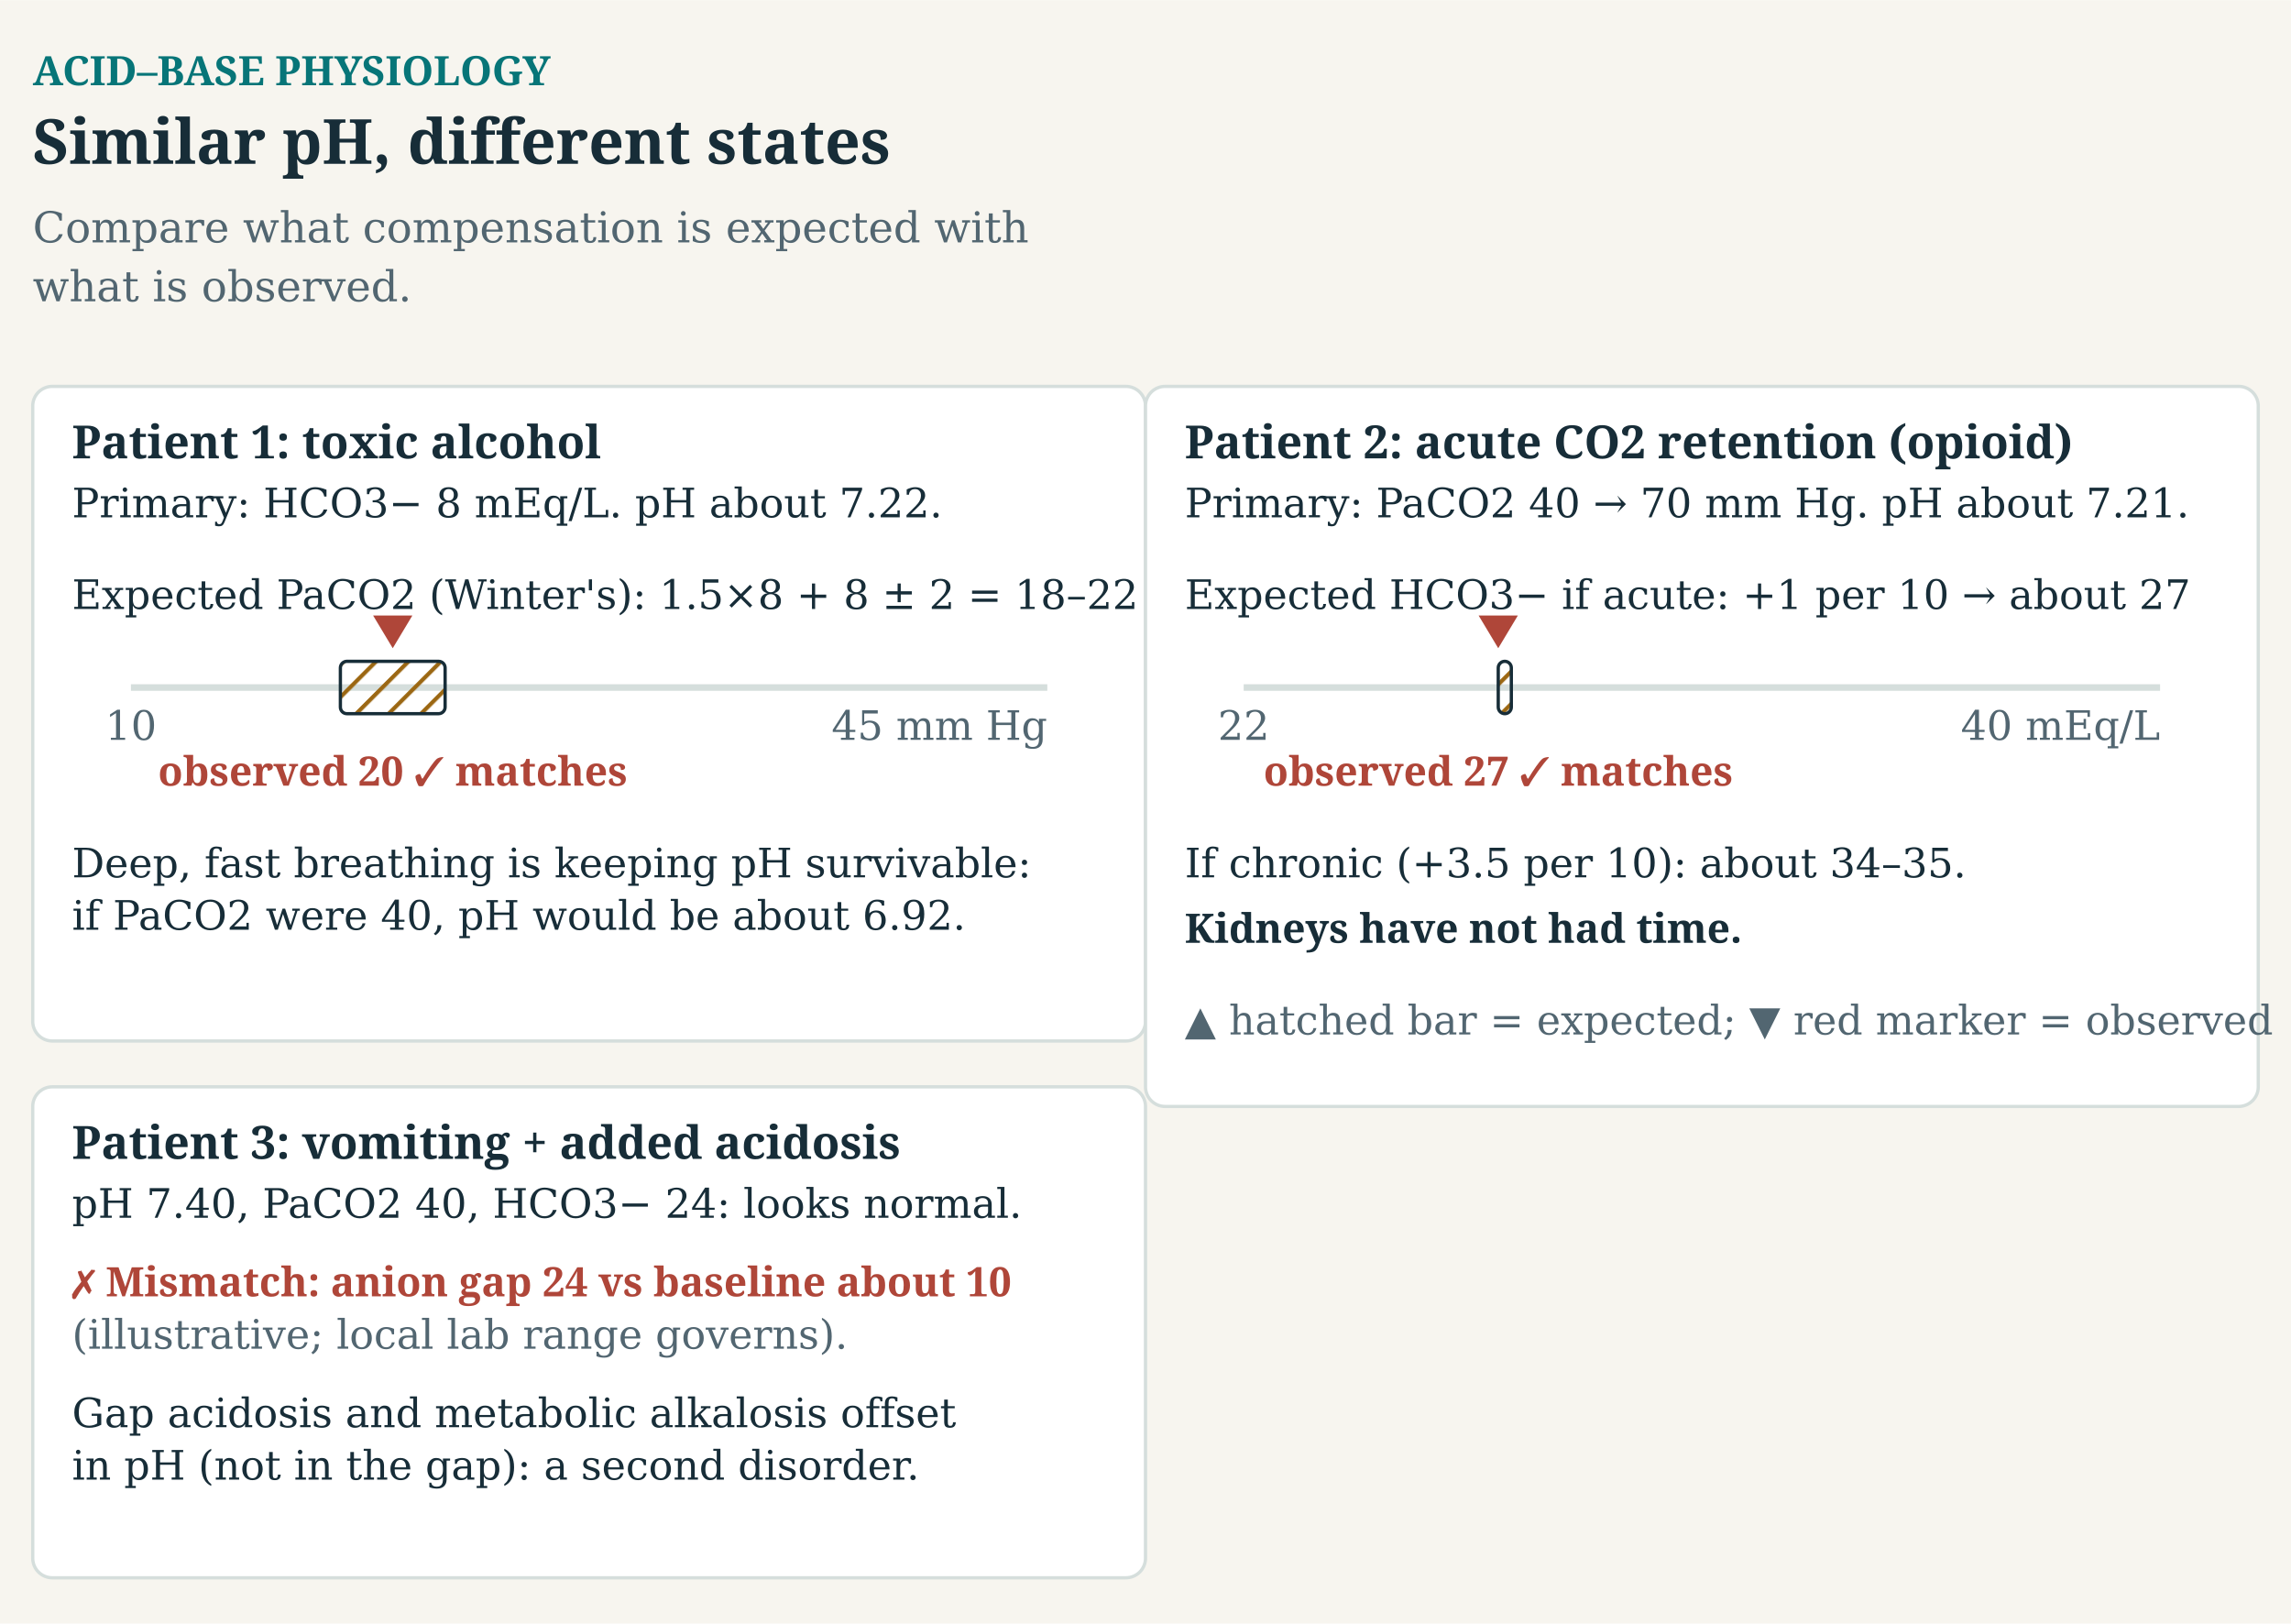
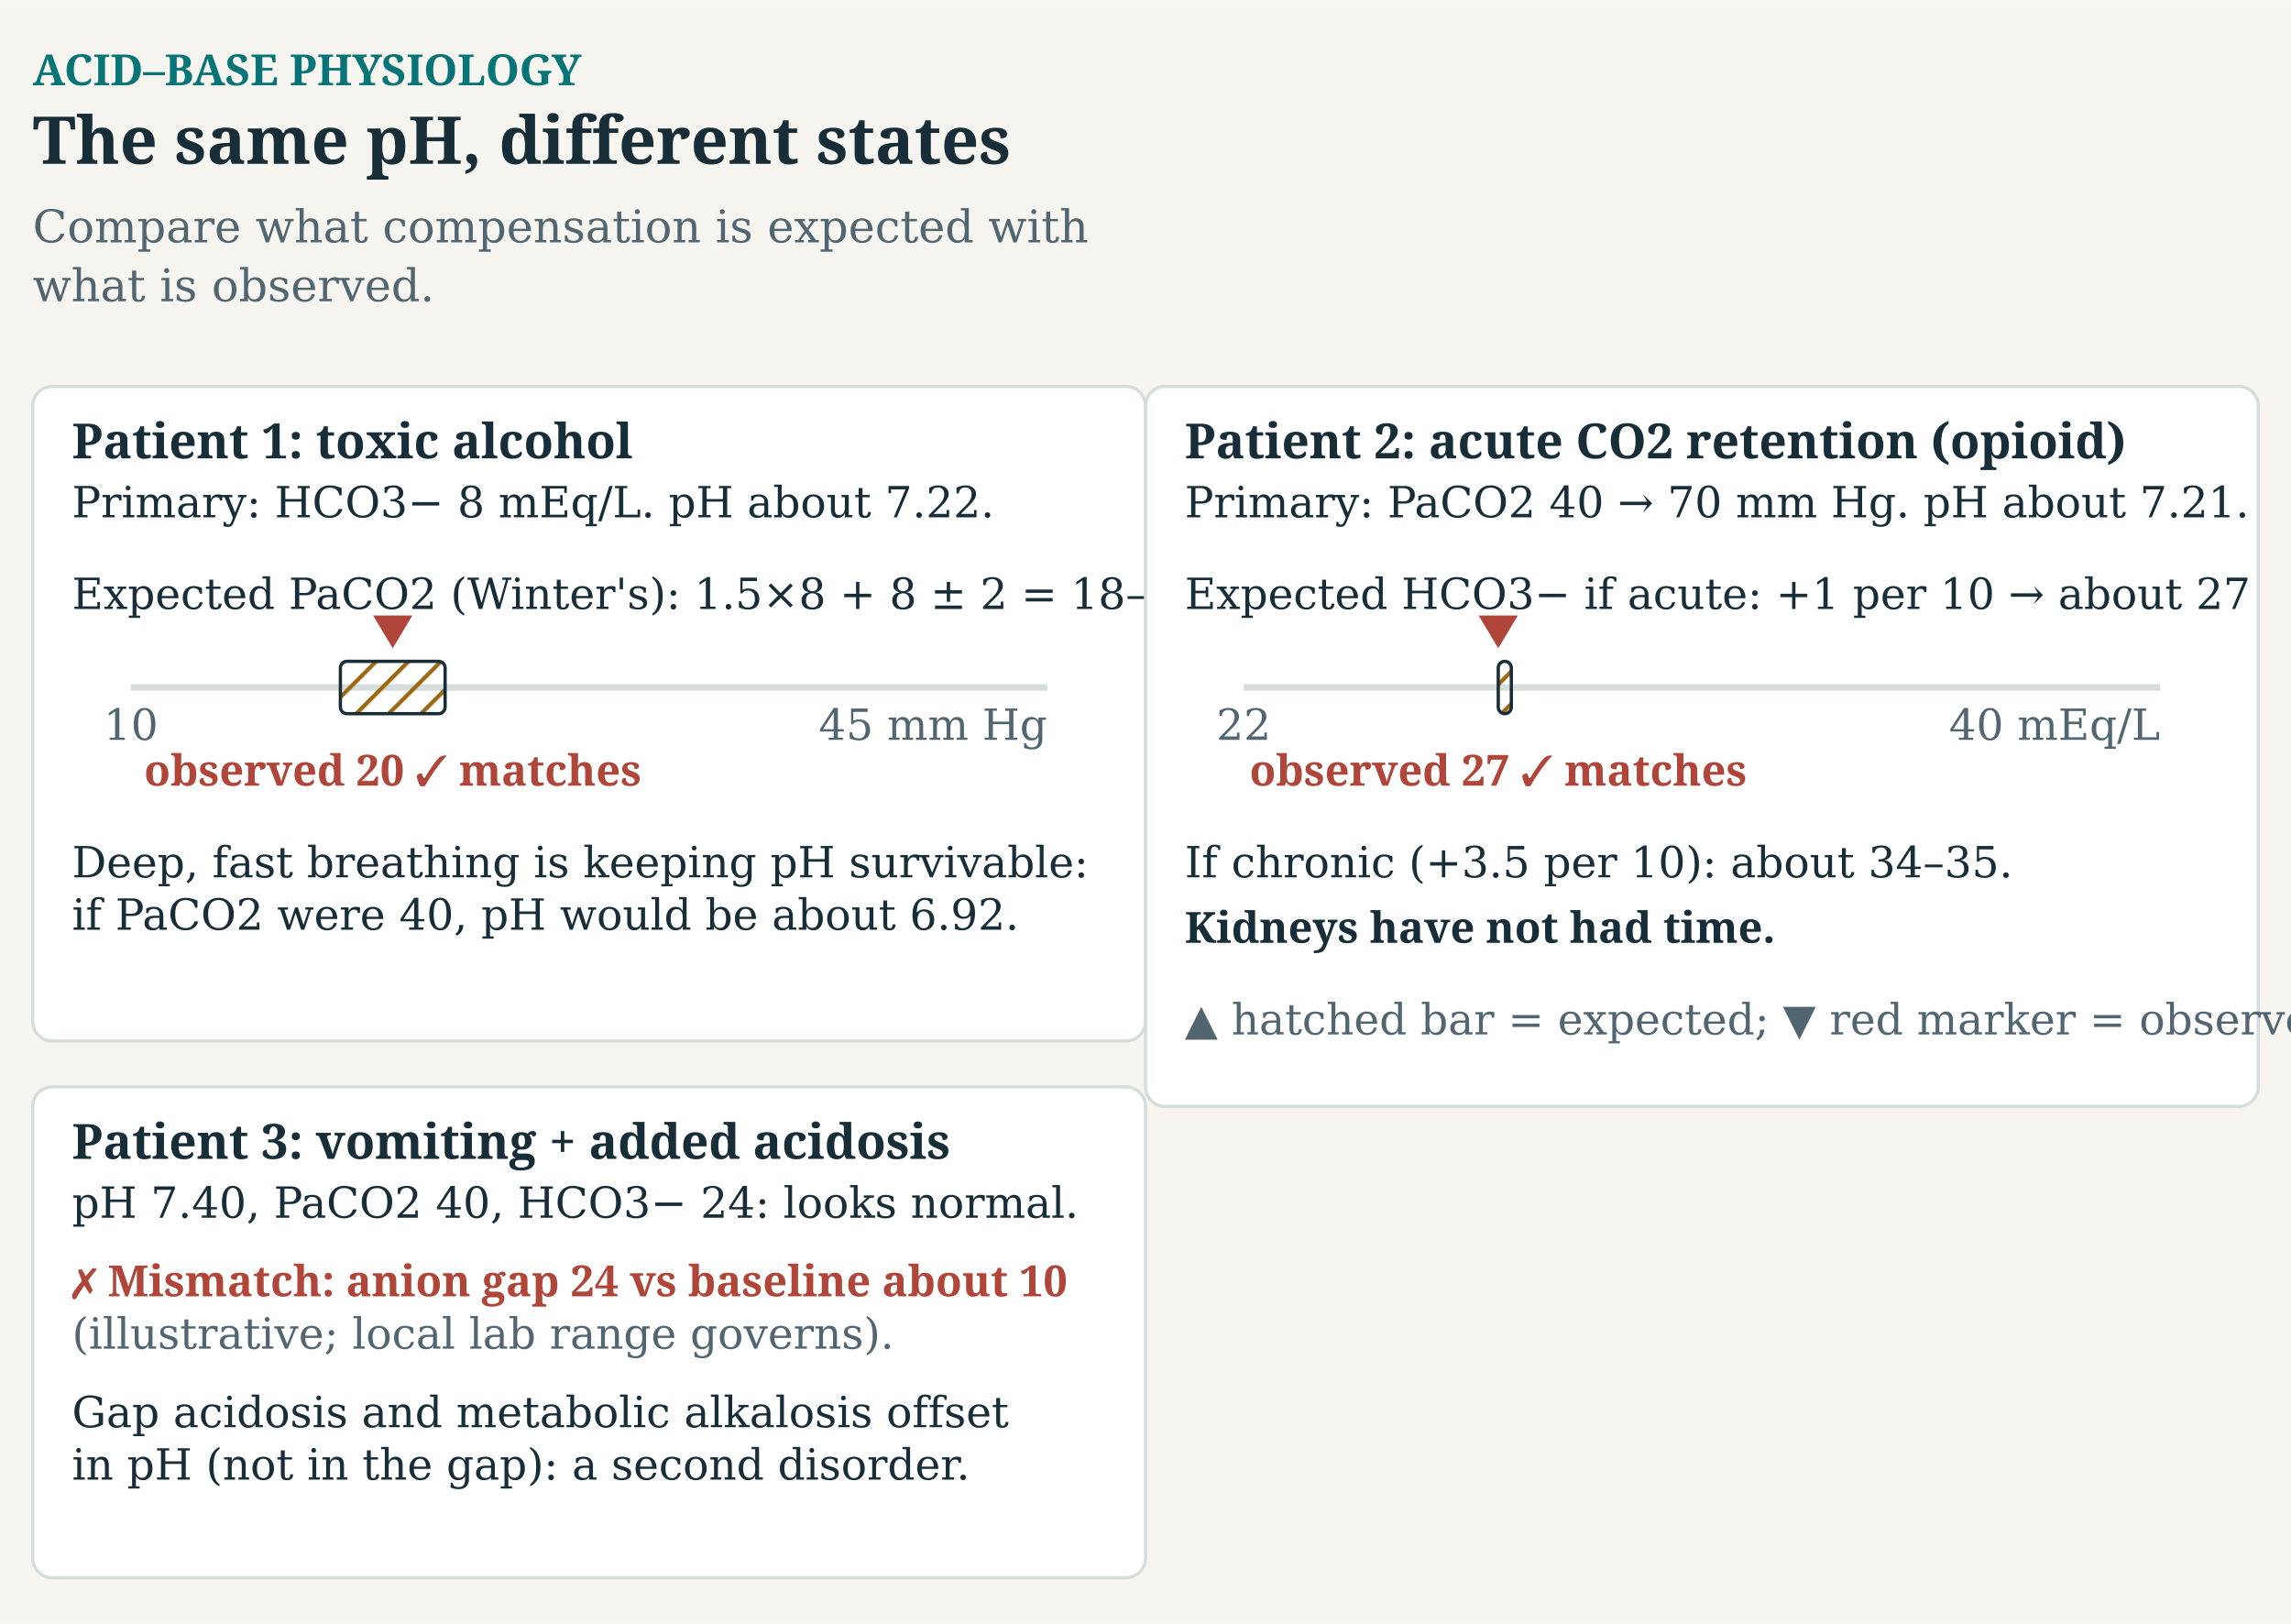
<svg xmlns="http://www.w3.org/2000/svg" class="diagram-print" viewBox="0 0 700 496" width="6.9in" height="4.89in" role="img" aria-labelledby="fig-r8-02-expected-vs-observed-print-title" aria-describedby="fig-r8-02-expected-vs-observed-print-desc">
  <style>text{font-family:Literata,'DejaVu Serif',Georgia,serif}text[font-weight='700']{font-family:Fraunces,Literata,Georgia,serif}.t-ink{fill:var(--fig-ink,#172d38)}.s-ink{stroke:var(--fig-ink,#172d38);fill:none}.f-ink{fill:var(--fig-ink,#172d38)}.t-muted{fill:var(--fig-muted,#526671)}.s-muted{stroke:var(--fig-muted,#526671);fill:none}.f-muted{fill:var(--fig-muted,#526671)}.t-teal{fill:var(--fig-teal,#077578)}.s-teal{stroke:var(--fig-teal,#077578);fill:none}.f-teal{fill:var(--fig-teal,#077578)}.t-red{fill:var(--fig-red,#af4639)}.s-red{stroke:var(--fig-red,#af4639);fill:none}.f-red{fill:var(--fig-red,#af4639)}.t-gold{fill:var(--fig-gold,#996613)}.s-gold{stroke:var(--fig-gold,#996613);fill:none}.f-gold{fill:var(--fig-gold,#996613)}.t-rule{fill:var(--fig-rule,#d5dedc)}.s-rule{stroke:var(--fig-rule,#d5dedc);fill:none}.f-rule{fill:var(--fig-rule,#d5dedc)}.bg{fill:var(--fig-canvas,#f7f5ef)}.pn{fill:var(--fig-panel,#ffffff);stroke:var(--fig-rule,#d5dedc)}.hatch{fill:url(#fig-r8-02-expected-vs-observed-print-h)}</style>
  <defs>
    <marker id="fig-r8-02-expected-vs-observed-print-ar" viewBox="0 0 10 10" refX="9" refY="5" markerWidth="7" markerHeight="7" orient="auto-start-reverse">
      <path d="M0,0L10,5L0,10z" class="f-ink" />
    </marker>
    <pattern id="fig-r8-02-expected-vs-observed-print-h" width="7" height="7" patternUnits="userSpaceOnUse" patternTransform="rotate(45)">
      <line x1="0" y1="0" x2="0" y2="7" class="s-gold" stroke-width="2.5" />
    </pattern>
  </defs>
  <rect class="bg" width="700" height="496" />
  <g transform="translate(10,10)">
-     <text x="0" y="16" font-size="12.4" text-anchor="start" font-weight="700" class="t-teal">ACID–BASE PHYSIOLOGY</text>
-     <text x="0" y="40" font-size="19" text-anchor="start" font-weight="700" class="t-ink">Similar pH, different states</text>
-     <text x="0" y="64" font-size="13" text-anchor="start" font-weight="400" class="t-muted">Compare what compensation is expected with</text>
-     <text x="0" y="82" font-size="13" text-anchor="start" font-weight="400" class="t-muted">what is observed.</text>
+     <text x="0" y="16" font-size="13.14" text-anchor="start" font-weight="700" class="t-teal">ACID–BASE PHYSIOLOGY</text>
+     <text x="0" y="40" font-size="20.14" text-anchor="start" font-weight="700" class="t-ink">The same pH, different states</text>
+     <text x="0" y="64" font-size="13.78" text-anchor="start" font-weight="400" class="t-muted">Compare what compensation is expected with</text>
+     <text x="0" y="82" font-size="13.78" text-anchor="start" font-weight="400" class="t-muted">what is observed.</text>
  </g>
  <g transform="translate(10,118)">
    <rect x="0" y="0" width="340" height="200" rx="6" class="pn" />
-     <text x="12" y="22" font-size="14" text-anchor="start" font-weight="700" class="t-ink">Patient 1: toxic alcohol</text>
-     <text x="12" y="40" font-size="12.4" text-anchor="start" font-weight="400" class="t-ink">Primary: HCO3− 8 mEq/L. pH about 7.22.</text>
+     <text x="12" y="22" font-size="14.84" text-anchor="start" font-weight="700" class="t-ink">Patient 1: toxic alcohol</text>
+     <text x="12" y="40" font-size="13.14" text-anchor="start" font-weight="400" class="t-ink">Primary: HCO3− 8 mEq/L. pH about 7.22.</text>
    <line x1="30" y1="92" x2="310" y2="92" class="s-rule" stroke-width="2" />
-     <text x="30" y="108" font-size="12.4" text-anchor="middle" font-weight="400" class="t-muted">10</text>
-     <text x="310" y="108" font-size="12.4" text-anchor="end" font-weight="400" class="t-muted">45 mm Hg</text>
+     <text x="30" y="108" font-size="13.14" text-anchor="middle" font-weight="400" class="t-muted">10</text>
+     <text x="310" y="108" font-size="13.14" text-anchor="end" font-weight="400" class="t-muted">45 mm Hg</text>
    <rect x="94.0" y="84" width="32.0" height="16" rx="2" class="hatch" />
    <rect x="94.0" y="84" width="32.0" height="16" rx="2" class="s-ink" />
    <path d="M110.0,80 l-6,-10 h12 z" class="f-red" />
-     <text x="12" y="68" font-size="12.4" text-anchor="start" font-weight="400" class="t-ink">Expected PaCO2 (Winter's): 1.5×8 + 8 ± 2 = 18–22</text>
-     <text x="110.0" y="122" font-size="12.4" text-anchor="middle" font-weight="700" class="t-red">observed 20 ✓ matches</text>
-     <text x="12" y="150" font-size="12.4" text-anchor="start" font-weight="400" class="t-ink">Deep, fast breathing is keeping pH survivable:</text>
-     <text x="12" y="166" font-size="12.4" text-anchor="start" font-weight="400" class="t-ink">if PaCO2 were 40, pH would be about 6.92.</text>
+     <text x="12" y="68" font-size="13.14" text-anchor="start" font-weight="400" class="t-ink">Expected PaCO2 (Winter's): 1.5×8 + 8 ± 2 = 18–22</text>
+     <text x="110.0" y="122" font-size="13.14" text-anchor="middle" font-weight="700" class="t-red">observed 20 ✓ matches</text>
+     <text x="12" y="150" font-size="13.14" text-anchor="start" font-weight="400" class="t-ink">Deep, fast breathing is keeping pH survivable:</text>
+     <text x="12" y="166" font-size="13.14" text-anchor="start" font-weight="400" class="t-ink">if PaCO2 were 40, pH would be about 6.92.</text>
  </g>
  <g transform="translate(350,118)">
    <rect x="0" y="0" width="340" height="220" rx="6" class="pn" />
-     <text x="12" y="22" font-size="14" text-anchor="start" font-weight="700" class="t-ink">Patient 2: acute CO2 retention (opioid)</text>
-     <text x="12" y="40" font-size="12.4" text-anchor="start" font-weight="400" class="t-ink">Primary: PaCO2 40 → 70 mm Hg. pH about 7.21.</text>
+     <text x="12" y="22" font-size="14.84" text-anchor="start" font-weight="700" class="t-ink">Patient 2: acute CO2 retention (opioid)</text>
+     <text x="12" y="40" font-size="13.14" text-anchor="start" font-weight="400" class="t-ink">Primary: PaCO2 40 → 70 mm Hg. pH about 7.21.</text>
    <line x1="30" y1="92" x2="310" y2="92" class="s-rule" stroke-width="2" />
-     <text x="30" y="108" font-size="12.4" text-anchor="middle" font-weight="400" class="t-muted">22</text>
-     <text x="310" y="108" font-size="12.4" text-anchor="end" font-weight="400" class="t-muted">40 mEq/L</text>
+     <text x="30" y="108" font-size="13.14" text-anchor="middle" font-weight="400" class="t-muted">22</text>
+     <text x="310" y="108" font-size="13.14" text-anchor="end" font-weight="400" class="t-muted">40 mEq/L</text>
    <rect x="107.778" y="84" width="4" height="16" rx="2" class="hatch" />
    <rect x="107.778" y="84" width="4" height="16" rx="2" class="s-ink" />
    <path d="M107.778,80 l-6,-10 h12 z" class="f-red" />
-     <text x="12" y="68" font-size="12.4" text-anchor="start" font-weight="400" class="t-ink">Expected HCO3− if acute: +1 per 10 → about 27</text>
-     <text x="107.778" y="122" font-size="12.4" text-anchor="middle" font-weight="700" class="t-red">observed 27 ✓ matches</text>
-     <text x="12" y="150" font-size="12.4" text-anchor="start" font-weight="400" class="t-ink">If chronic (+3.5 per 10): about 34–35.</text>
-     <text x="12" y="170" font-size="12.4" text-anchor="start" font-weight="700" class="t-ink">Kidneys have not had time.</text>
-     <text x="12" y="198" font-size="12.4" text-anchor="start" font-weight="400" class="t-muted">▲ hatched bar = expected; ▼ red marker = observed</text>
+     <text x="12" y="68" font-size="13.14" text-anchor="start" font-weight="400" class="t-ink">Expected HCO3− if acute: +1 per 10 → about 27</text>
+     <text x="107.778" y="122" font-size="13.14" text-anchor="middle" font-weight="700" class="t-red">observed 27 ✓ matches</text>
+     <text x="12" y="150" font-size="13.14" text-anchor="start" font-weight="400" class="t-ink">If chronic (+3.5 per 10): about 34–35.</text>
+     <text x="12" y="170" font-size="13.14" text-anchor="start" font-weight="700" class="t-ink">Kidneys have not had time.</text>
+     <text x="12" y="198" font-size="13.14" text-anchor="start" font-weight="400" class="t-muted">▲ hatched bar = expected; ▼ red marker = observed</text>
  </g>
  <g transform="translate(10,332)">
    <rect x="0" y="0" width="340" height="150" rx="6" class="pn" />
-     <text x="12" y="22" font-size="14" text-anchor="start" font-weight="700" class="t-ink">Patient 3: vomiting + added acidosis</text>
-     <text x="12" y="40" font-size="12.4" text-anchor="start" font-weight="400" class="t-ink">pH 7.40, PaCO2 40, HCO3− 24: looks normal.</text>
-     <text x="12" y="64" font-size="12.4" text-anchor="start" font-weight="700" class="t-red">✗ Mismatch: anion gap 24 vs baseline about 10</text>
-     <text x="12" y="80" font-size="12.4" text-anchor="start" font-weight="400" class="t-muted">(illustrative; local lab range governs).</text>
-     <text x="12" y="104" font-size="12.4" text-anchor="start" font-weight="400" class="t-ink">Gap acidosis and metabolic alkalosis offset</text>
-     <text x="12" y="120" font-size="12.4" text-anchor="start" font-weight="400" class="t-ink">in pH (not in the gap): a second disorder.</text>
+     <text x="12" y="22" font-size="14.84" text-anchor="start" font-weight="700" class="t-ink">Patient 3: vomiting + added acidosis</text>
+     <text x="12" y="40" font-size="13.14" text-anchor="start" font-weight="400" class="t-ink">pH 7.40, PaCO2 40, HCO3− 24: looks normal.</text>
+     <text x="12" y="64" font-size="13.14" text-anchor="start" font-weight="700" class="t-red">✗ Mismatch: anion gap 24 vs baseline about 10</text>
+     <text x="12" y="80" font-size="13.14" text-anchor="start" font-weight="400" class="t-muted">(illustrative; local lab range governs).</text>
+     <text x="12" y="104" font-size="13.14" text-anchor="start" font-weight="400" class="t-ink">Gap acidosis and metabolic alkalosis offset</text>
+     <text x="12" y="120" font-size="13.14" text-anchor="start" font-weight="400" class="t-ink">in pH (not in the gap): a second disorder.</text>
  </g>
</svg>
